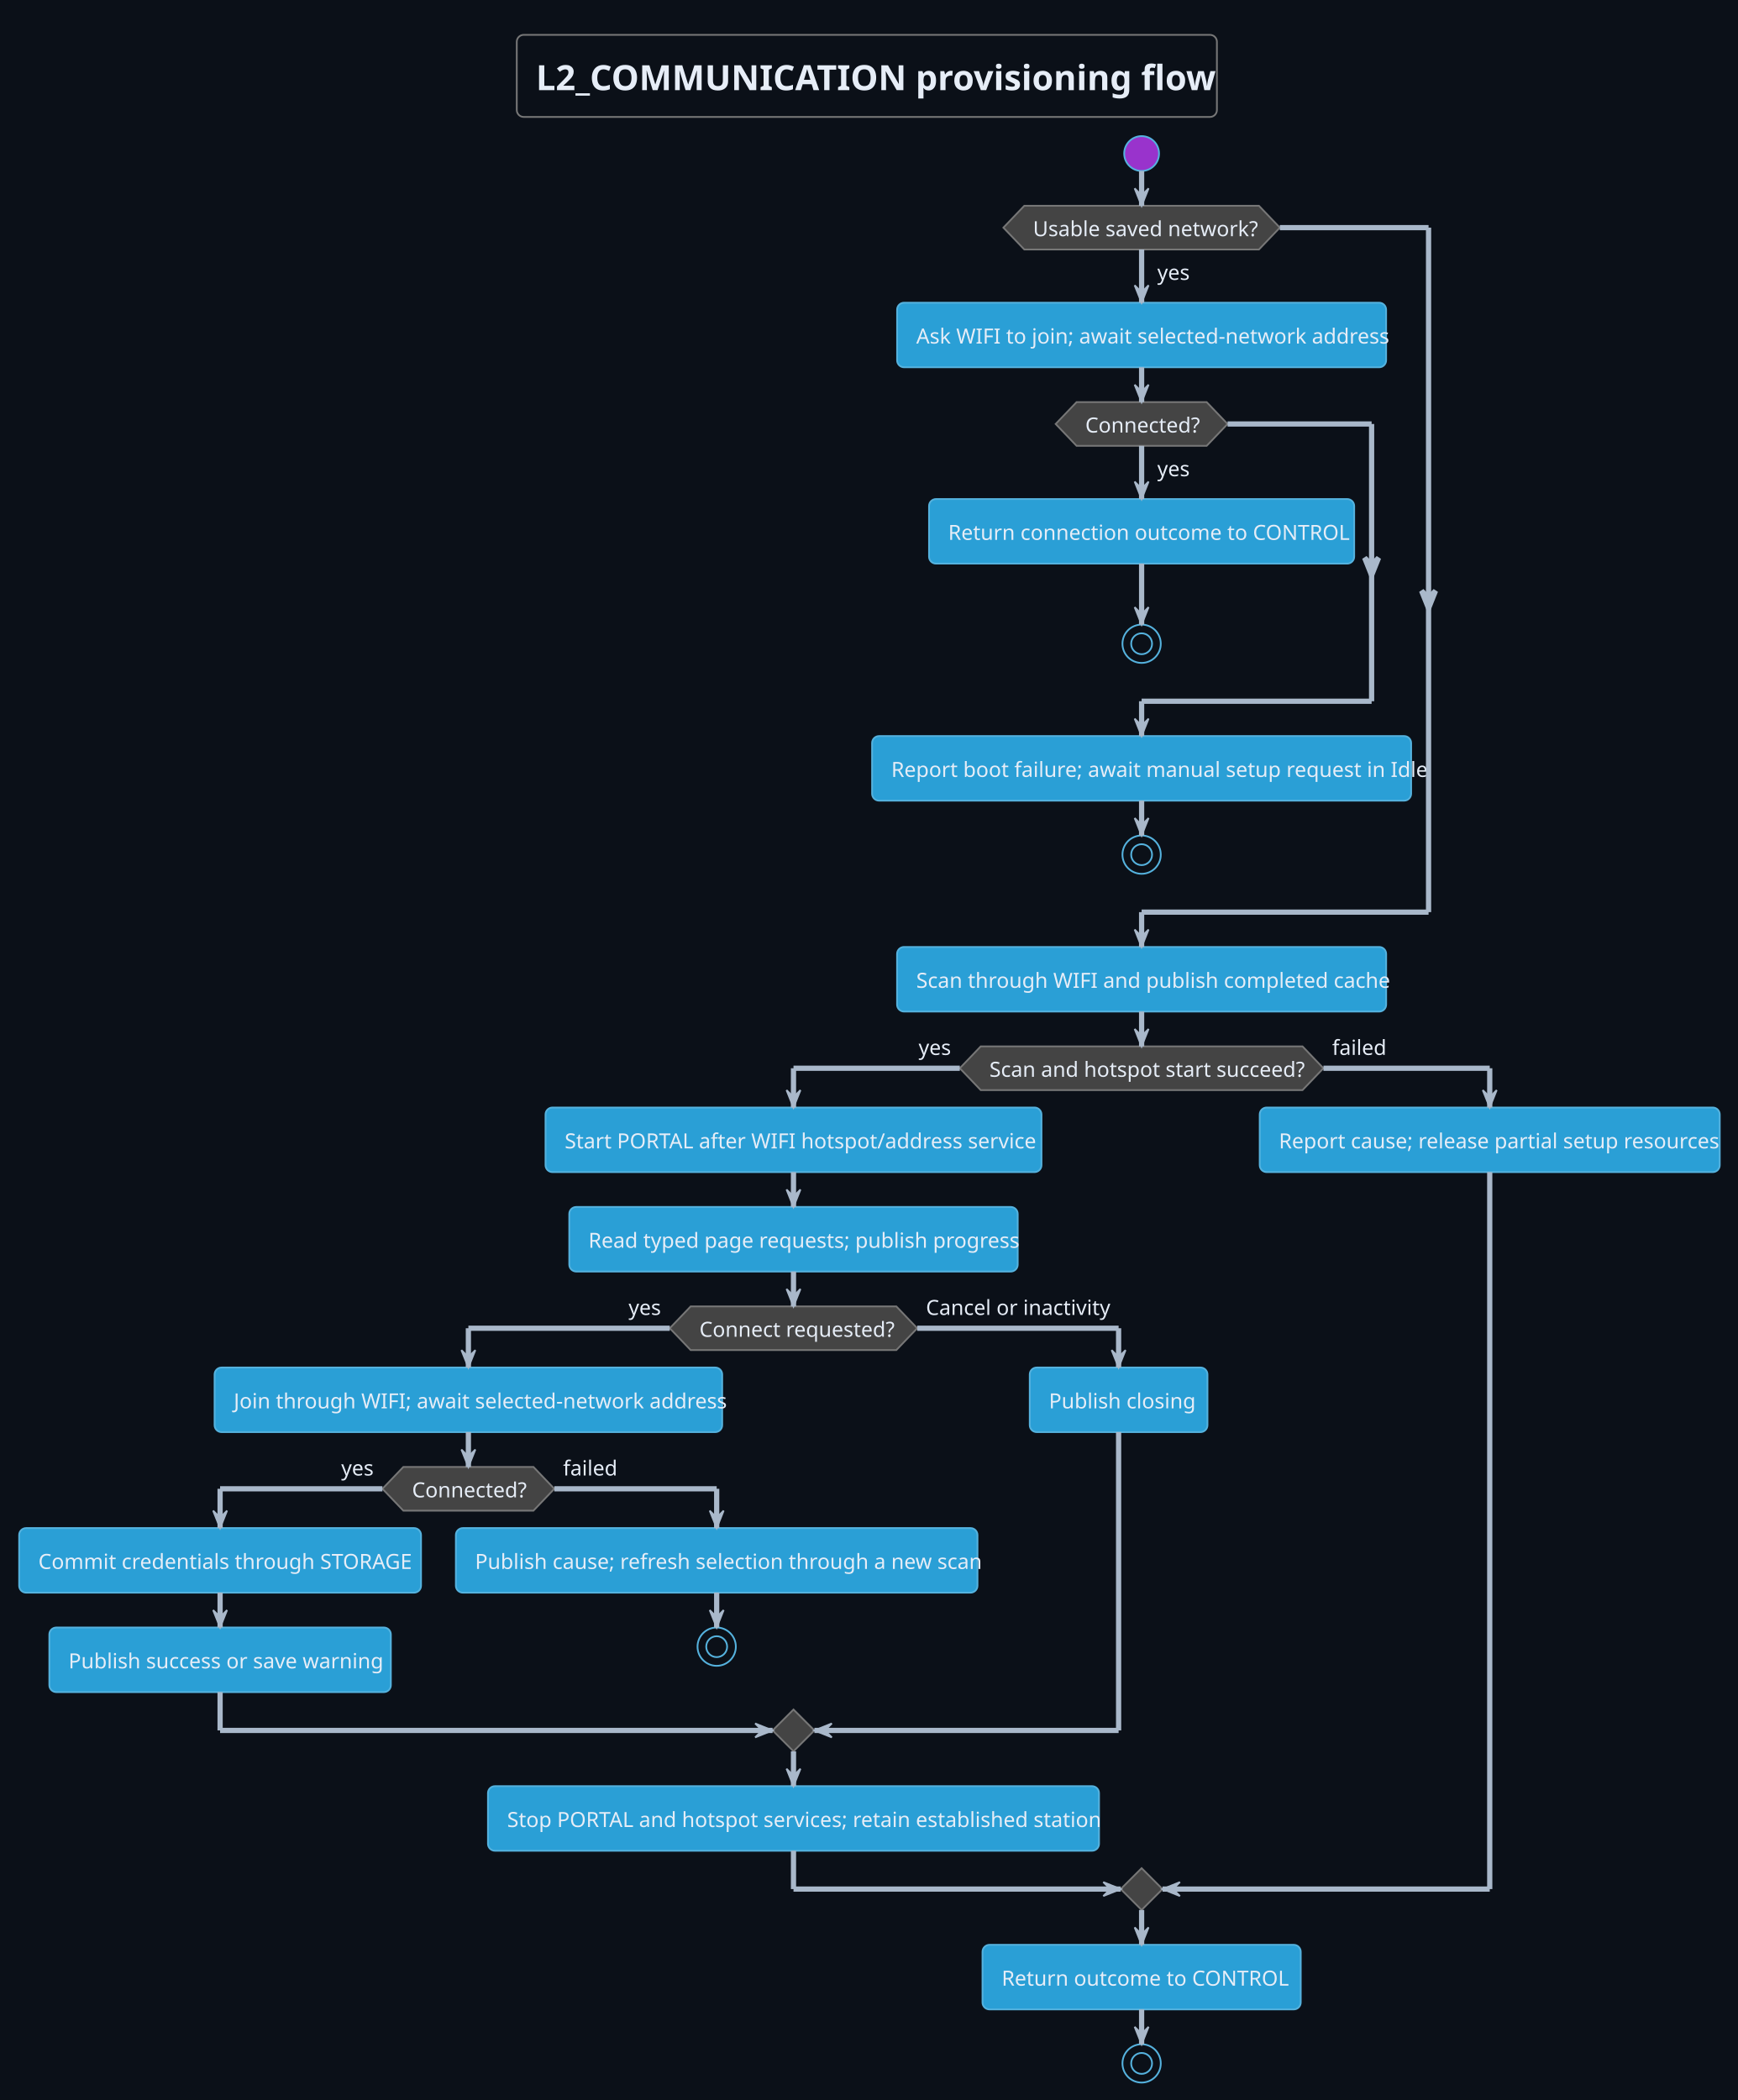
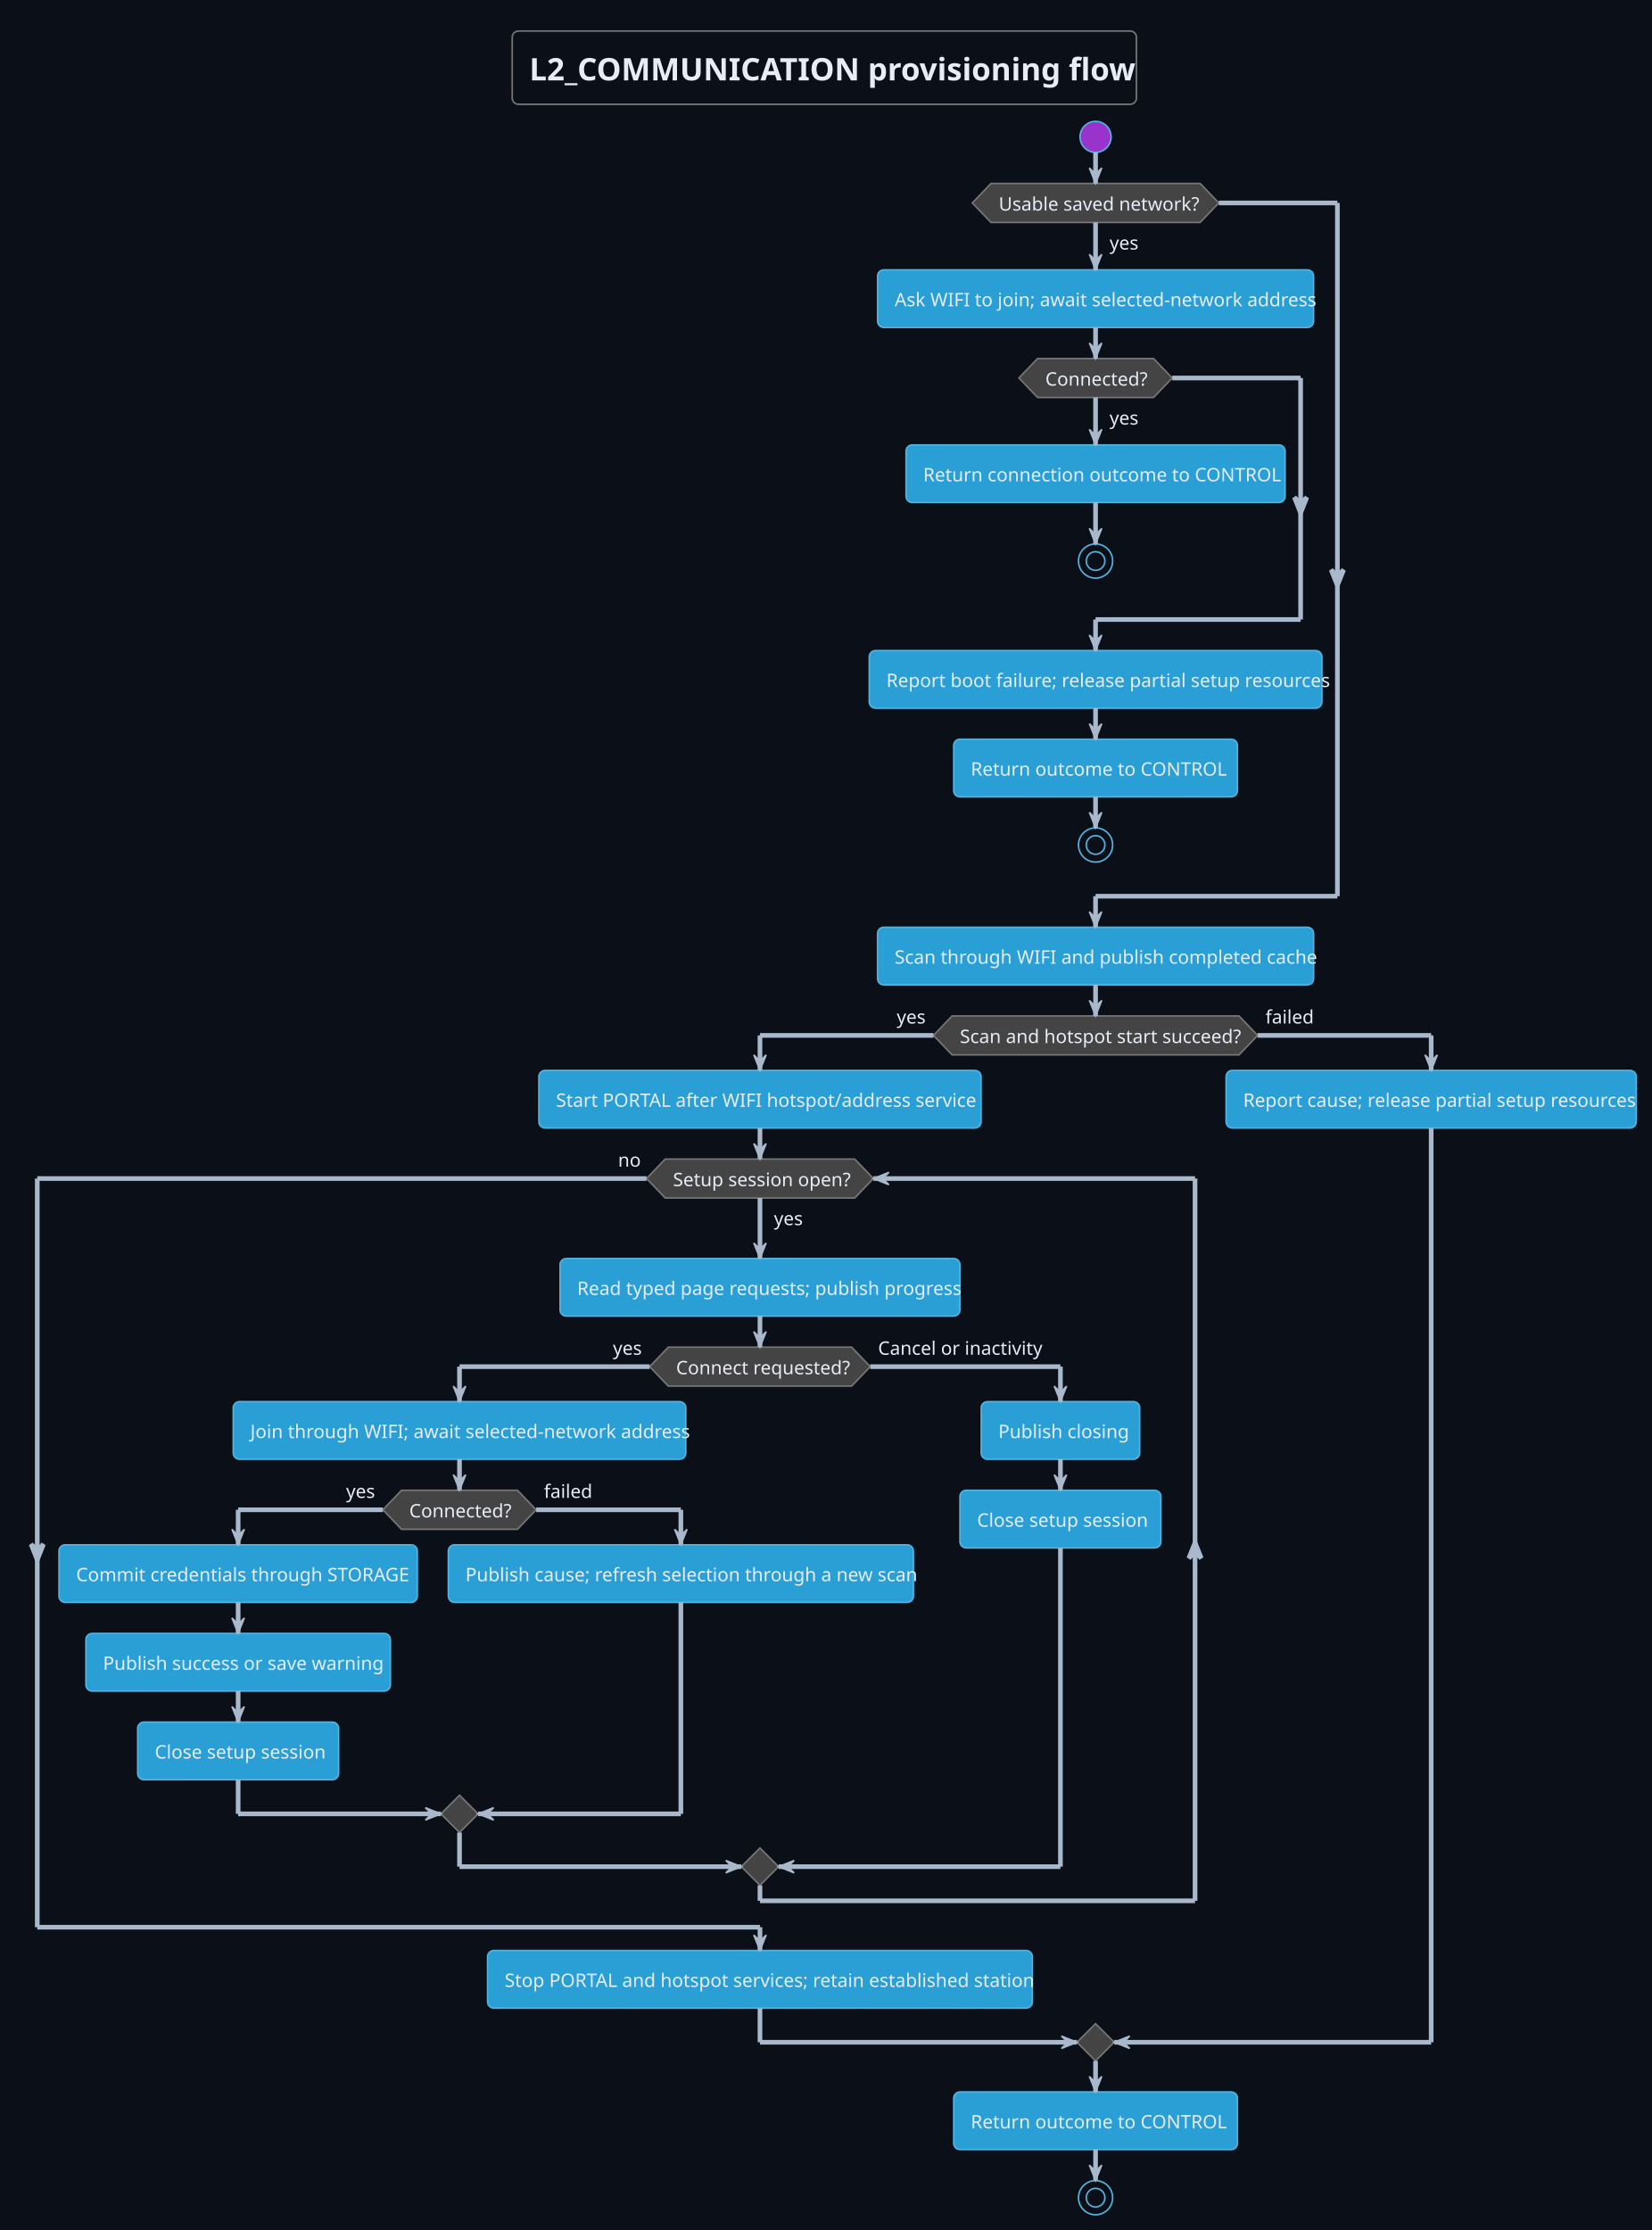
- <svg xmlns="http://www.w3.org/2000/svg" contentStyleType="text/css" data-diagram-type="ACTIVITY" height="1256.25px" preserveAspectRatio="none" style="width:1039px;height:1256px;background:#0B1018;" version="1.1" viewBox="0 0 1039 1256" width="1039.583px" zoomAndPan="magnify">
+ <svg xmlns="http://www.w3.org/2000/svg" contentStyleType="text/css" data-diagram-type="ACTIVITY" height="1496.875px" preserveAspectRatio="none" style="width:1108px;height:1496px;background:#0B1018;" version="1.1" viewBox="0 0 1108 1496" width="1108.333px" zoomAndPan="magnify">
  <defs />
  <g>
-     <rect fill="#0B1018" height="1256.25" style="stroke:none;stroke-width:1.042;" width="1039.583" x="0" y="0" />
+     <rect fill="#0B1018" height="1496.875" style="stroke:none;stroke-width:1.042;" width="1108.333" x="0" y="0" />
    <g class="title" data-source-line="7">
-       <rect fill="none" height="49.121" rx="4.167" ry="4.167" style="stroke:#777777;stroke-width:1.042;" width="418.74" x="309.071" y="20.833" />
-       <text fill="#E6EDF7" font-family="sans-serif" font-size="20.833" font-weight="bold" lengthAdjust="spacing" textLength="395.823" x="320.529" y="53.919">L2_COMMUNICATION provisioning flow</text>
+       <rect fill="none" height="49.121" rx="4.167" ry="4.167" style="stroke:#777777;stroke-width:1.042;" width="418.74" x="343.626" y="20.833" />
+       <text fill="#E6EDF7" font-family="sans-serif" font-size="20.833" font-weight="bold" lengthAdjust="spacing" textLength="395.823" x="355.084" y="53.919">L2_COMMUNICATION provisioning flow</text>
    </g>
-     <ellipse cx="682.779" cy="91.829" fill="#9933CC" rx="10.417" ry="10.417" style="stroke:#55B2DE;stroke-width:1.042;" />
-     <rect fill="#2A9FD6" height="38.639" rx="4.167" ry="4.167" style="stroke:#55B2DE;stroke-width:1.042;" width="292.466" x="536.546" y="181.038" />
-     <text fill="#E6EDF7" font-family="sans-serif" font-size="12.5" lengthAdjust="spacing" textLength="269.55" x="548.004" y="205.473">Ask WIFI to join; await selected-network address</text>
-     <rect fill="#2A9FD6" height="38.639" rx="4.167" ry="4.167" style="stroke:#55B2DE;stroke-width:1.042;" width="254.27" x="555.644" y="298.47" />
-     <text fill="#E6EDF7" font-family="sans-serif" font-size="12.5" lengthAdjust="spacing" textLength="231.354" x="567.102" y="322.904">Return connection outcome to CONTROL</text>
-     <ellipse cx="682.779" cy="385.026" fill="none" rx="11.458" ry="11.458" style="stroke:#55B2DE;stroke-width:1.042;" />
-     <ellipse cx="682.779" cy="385.026" fill="none" rx="6.25" ry="6.25" style="stroke:#55B2DE;stroke-width:1.042;" />
-     <polygon fill="#444444" points="643.864,240.511,721.694,240.511,734.194,253.581,721.694,266.65,643.864,266.65,631.364,253.581,643.864,240.511" style="stroke:#777777;stroke-width:1.042;" />
-     <text fill="#E6EDF7" font-family="sans-serif" font-size="12.5" lengthAdjust="spacing" textLength="19.452" x="692.154" y="284.835">yes</text>
-     <text fill="#E6EDF7" font-family="sans-serif" font-size="12.5" lengthAdjust="spacing" textLength="67.413" x="649.072" y="258.695">Connected?</text>
-     <rect fill="#2A9FD6" height="38.639" rx="4.167" ry="4.167" style="stroke:#55B2DE;stroke-width:1.042;" width="322.398" x="521.58" y="440.234" />
-     <text fill="#E6EDF7" font-family="sans-serif" font-size="12.5" lengthAdjust="spacing" textLength="299.481" x="533.038" y="464.669">Report boot failure; await manual setup request in Idle</text>
-     <ellipse cx="682.779" cy="511.165" fill="none" rx="11.458" ry="11.458" style="stroke:#55B2DE;stroke-width:1.042;" />
-     <ellipse cx="682.779" cy="511.165" fill="none" rx="6.25" ry="6.25" style="stroke:#55B2DE;stroke-width:1.042;" />
-     <polygon fill="#444444" points="612.605,123.079,752.953,123.079,765.453,136.149,752.953,149.219,612.605,149.219,600.105,136.149,612.605,123.079" style="stroke:#777777;stroke-width:1.042;" />
-     <text fill="#E6EDF7" font-family="sans-serif" font-size="12.5" lengthAdjust="spacing" textLength="19.452" x="692.154" y="167.403">yes</text>
-     <text fill="#E6EDF7" font-family="sans-serif" font-size="12.5" lengthAdjust="spacing" textLength="129.932" x="617.813" y="141.264">Usable saved network?</text>
-     <rect fill="#2A9FD6" height="38.639" rx="4.167" ry="4.167" style="stroke:#55B2DE;stroke-width:1.042;" width="292.515" x="536.521" y="566.374" />
-     <text fill="#E6EDF7" font-family="sans-serif" font-size="12.5" lengthAdjust="spacing" textLength="269.598" x="547.98" y="590.808">Scan through WIFI and publish completed cache</text>
-     <polygon fill="#444444" points="586.54,625.846,779.018,625.846,791.518,638.916,779.018,651.986,586.54,651.986,574.04,638.916,586.54,625.846" style="stroke:#777777;stroke-width:1.042;" />
-     <text fill="#E6EDF7" font-family="sans-serif" font-size="12.5" lengthAdjust="spacing" textLength="182.062" x="591.748" y="644.031">Scan and hotspot start succeed?</text>
-     <text fill="#E6EDF7" font-family="sans-serif" font-size="12.5" lengthAdjust="spacing" textLength="19.452" x="549.38" y="630.961">yes</text>
-     <text fill="#E6EDF7" font-family="sans-serif" font-size="12.5" lengthAdjust="spacing" textLength="29.883" x="796.726" y="630.961">failed</text>
-     <rect fill="#2A9FD6" height="38.639" rx="4.167" ry="4.167" style="stroke:#55B2DE;stroke-width:1.042;" width="296.623" x="326.264" y="662.402" />
-     <text fill="#E6EDF7" font-family="sans-serif" font-size="12.5" lengthAdjust="spacing" textLength="273.706" x="337.723" y="686.837">Start PORTAL after WIFI hotspot/address service</text>
-     <rect fill="#2A9FD6" height="38.639" rx="4.167" ry="4.167" style="stroke:#55B2DE;stroke-width:1.042;" width="268.211" x="340.47" y="721.875" />
-     <text fill="#E6EDF7" font-family="sans-serif" font-size="12.5" lengthAdjust="spacing" textLength="245.294" x="351.929" y="746.309">Read typed page requests; publish progress</text>
-     <polygon fill="#444444" points="413.078,781.348,536.074,781.348,548.574,794.417,536.074,807.487,413.078,807.487,400.578,794.417,413.078,781.348" style="stroke:#777777;stroke-width:1.042;" />
-     <text fill="#E6EDF7" font-family="sans-serif" font-size="12.5" lengthAdjust="spacing" textLength="112.579" x="418.286" y="799.532">Connect requested?</text>
-     <text fill="#E6EDF7" font-family="sans-serif" font-size="12.5" lengthAdjust="spacing" textLength="19.452" x="375.918" y="786.462">yes</text>
-     <text fill="#E6EDF7" font-family="sans-serif" font-size="12.5" lengthAdjust="spacing" textLength="104.901" x="553.782" y="786.462">Cancel or inactivity</text>
-     <rect fill="#2A9FD6" height="38.639" rx="4.167" ry="4.167" style="stroke:#55B2DE;stroke-width:1.042;" width="303.599" x="128.335" y="817.904" />
-     <text fill="#E6EDF7" font-family="sans-serif" font-size="12.5" lengthAdjust="spacing" textLength="280.682" x="139.793" y="842.338">Join through WIFI; await selected-network address</text>
-     <polygon fill="#444444" points="241.219,877.376,319.049,877.376,331.549,890.446,319.049,903.516,241.219,903.516,228.719,890.446,241.219,877.376" style="stroke:#777777;stroke-width:1.042;" />
-     <text fill="#E6EDF7" font-family="sans-serif" font-size="12.5" lengthAdjust="spacing" textLength="67.413" x="246.427" y="895.561">Connected?</text>
-     <text fill="#E6EDF7" font-family="sans-serif" font-size="12.5" lengthAdjust="spacing" textLength="19.452" x="204.059" y="882.491">yes</text>
-     <text fill="#E6EDF7" font-family="sans-serif" font-size="12.5" lengthAdjust="spacing" textLength="29.883" x="336.757" y="882.491">failed</text>
-     <rect fill="#2A9FD6" height="38.639" rx="4.167" ry="4.167" style="stroke:#55B2DE;stroke-width:1.042;" width="240.354" x="11.458" y="913.932" />
-     <text fill="#E6EDF7" font-family="sans-serif" font-size="12.5" lengthAdjust="spacing" textLength="217.438" x="22.917" y="938.367">Commit credentials through STORAGE</text>
-     <rect fill="#2A9FD6" height="38.639" rx="4.167" ry="4.167" style="stroke:#55B2DE;stroke-width:1.042;" width="204.252" x="29.509" y="973.405" />
-     <text fill="#E6EDF7" font-family="sans-serif" font-size="12.5" lengthAdjust="spacing" textLength="181.335" x="40.968" y="997.839">Publish success or save warning</text>
-     <rect fill="#2A9FD6" height="38.639" rx="4.167" ry="4.167" style="stroke:#55B2DE;stroke-width:1.042;" width="311.973" x="272.646" y="913.932" />
-     <text fill="#E6EDF7" font-family="sans-serif" font-size="12.5" lengthAdjust="spacing" textLength="289.056" x="284.104" y="938.367">Publish cause; refresh selection through a new scan</text>
-     <ellipse cx="428.633" cy="984.863" fill="none" rx="11.458" ry="11.458" style="stroke:#55B2DE;stroke-width:1.042;" />
-     <ellipse cx="428.633" cy="984.863" fill="none" rx="6.25" ry="6.25" style="stroke:#55B2DE;stroke-width:1.042;" />
-     <rect fill="#2A9FD6" height="38.639" rx="4.167" ry="4.167" style="stroke:#55B2DE;stroke-width:1.042;" width="106.297" x="615.869" y="817.904" />
-     <text fill="#E6EDF7" font-family="sans-serif" font-size="12.5" lengthAdjust="spacing" textLength="83.38" x="627.327" y="842.338">Publish closing</text>
-     <polygon fill="#444444" points="474.576,1022.461,487.076,1034.961,474.576,1047.461,462.076,1034.961,474.576,1022.461" style="stroke:#777777;stroke-width:1.042;" />
-     <rect fill="#2A9FD6" height="38.639" rx="4.167" ry="4.167" style="stroke:#55B2DE;stroke-width:1.042;" width="365.464" x="291.844" y="1068.294" />
-     <text fill="#E6EDF7" font-family="sans-serif" font-size="12.5" lengthAdjust="spacing" textLength="342.548" x="303.302" y="1092.729">Stop PORTAL and hotspot services; retain established station</text>
-     <rect fill="#2A9FD6" height="38.639" rx="4.167" ry="4.167" style="stroke:#55B2DE;stroke-width:1.042;" width="275.132" x="753.416" y="662.402" />
-     <text fill="#E6EDF7" font-family="sans-serif" font-size="12.5" lengthAdjust="spacing" textLength="252.216" x="764.874" y="686.837">Report cause; release partial setup resources</text>
-     <polygon fill="#444444" points="682.779,1117.35,695.279,1129.85,682.779,1142.35,670.279,1129.85,682.779,1117.35" style="stroke:#777777;stroke-width:1.042;" />
-     <rect fill="#2A9FD6" height="38.639" rx="4.167" ry="4.167" style="stroke:#55B2DE;stroke-width:1.042;" width="190.336" x="587.611" y="1163.184" />
-     <text fill="#E6EDF7" font-family="sans-serif" font-size="12.5" lengthAdjust="spacing" textLength="167.419" x="599.069" y="1187.618">Return outcome to CONTROL</text>
-     <ellipse cx="682.779" cy="1234.115" fill="none" rx="11.458" ry="11.458" style="stroke:#55B2DE;stroke-width:1.042;" />
-     <ellipse cx="682.779" cy="1234.115" fill="none" rx="6.25" ry="6.25" style="stroke:#55B2DE;stroke-width:1.042;" />
-     <line style="stroke:#A9B8CA;stroke-width:3.125;" x1="682.779" x2="682.779" y1="337.109" y2="373.568" />
-     <polygon fill="#A9B8CA" points="678.612,363.151,682.779,373.568,686.946,363.151,682.779,367.318" style="stroke:#A9B8CA;stroke-width:1.042;" />
-     <line style="stroke:#A9B8CA;stroke-width:3.125;" x1="682.779" x2="682.779" y1="266.65" y2="298.47" />
-     <polygon fill="#A9B8CA" points="678.612,288.053,682.779,298.47,686.946,288.053,682.779,292.22" style="stroke:#A9B8CA;stroke-width:1.042;" />
-     <line style="stroke:#A9B8CA;stroke-width:3.125;" x1="734.194" x2="820.331" y1="253.581" y2="253.581" />
-     <polygon fill="#A9B8CA" points="816.164,333.651,820.331,344.067,824.497,333.651,820.331,337.817" style="stroke:#A9B8CA;stroke-width:3.125;" />
-     <line style="stroke:#A9B8CA;stroke-width:3.125;" x1="820.331" x2="820.331" y1="253.581" y2="419.401" />
-     <line style="stroke:#A9B8CA;stroke-width:3.125;" x1="820.331" x2="682.779" y1="419.401" y2="419.401" />
-     <line style="stroke:#A9B8CA;stroke-width:3.125;" x1="682.779" x2="682.779" y1="419.401" y2="440.234" />
-     <polygon fill="#A9B8CA" points="678.612,429.818,682.779,440.234,686.946,429.818,682.779,433.984" style="stroke:#A9B8CA;stroke-width:1.042;" />
-     <line style="stroke:#A9B8CA;stroke-width:3.125;" x1="682.779" x2="682.779" y1="219.678" y2="240.511" />
-     <polygon fill="#A9B8CA" points="678.612,230.094,682.779,240.511,686.946,230.094,682.779,234.261" style="stroke:#A9B8CA;stroke-width:1.042;" />
-     <line style="stroke:#A9B8CA;stroke-width:3.125;" x1="682.779" x2="682.779" y1="478.874" y2="499.707" />
-     <polygon fill="#A9B8CA" points="678.612,489.29,682.779,499.707,686.946,489.29,682.779,493.457" style="stroke:#A9B8CA;stroke-width:1.042;" />
-     <line style="stroke:#A9B8CA;stroke-width:3.125;" x1="682.779" x2="682.779" y1="149.219" y2="181.038" />
-     <polygon fill="#A9B8CA" points="678.612,170.622,682.779,181.038,686.946,170.622,682.779,174.788" style="stroke:#A9B8CA;stroke-width:1.042;" />
-     <line style="stroke:#A9B8CA;stroke-width:3.125;" x1="765.453" x2="854.394" y1="136.149" y2="136.149" />
-     <polygon fill="#A9B8CA" points="850.228,353.394,854.394,363.81,858.561,353.394,854.394,357.56" style="stroke:#A9B8CA;stroke-width:3.125;" />
-     <line style="stroke:#A9B8CA;stroke-width:3.125;" x1="854.394" x2="854.394" y1="136.149" y2="545.54" />
-     <line style="stroke:#A9B8CA;stroke-width:3.125;" x1="854.394" x2="682.779" y1="545.54" y2="545.54" />
-     <line style="stroke:#A9B8CA;stroke-width:3.125;" x1="682.779" x2="682.779" y1="545.54" y2="566.374" />
-     <polygon fill="#A9B8CA" points="678.612,555.957,682.779,566.374,686.946,555.957,682.779,560.124" style="stroke:#A9B8CA;stroke-width:1.042;" />
-     <line style="stroke:#A9B8CA;stroke-width:3.125;" x1="682.779" x2="682.779" y1="102.246" y2="123.079" />
-     <polygon fill="#A9B8CA" points="678.612,112.663,682.779,123.079,686.946,112.663,682.779,116.829" style="stroke:#A9B8CA;stroke-width:1.042;" />
-     <line style="stroke:#A9B8CA;stroke-width:3.125;" x1="474.576" x2="474.576" y1="701.042" y2="721.875" />
-     <polygon fill="#A9B8CA" points="470.409,711.458,474.576,721.875,478.743,711.458,474.576,715.625" style="stroke:#A9B8CA;stroke-width:1.042;" />
-     <line style="stroke:#A9B8CA;stroke-width:3.125;" x1="131.636" x2="131.636" y1="952.572" y2="973.405" />
-     <polygon fill="#A9B8CA" points="127.469,962.988,131.636,973.405,135.802,962.988,131.636,967.155" style="stroke:#A9B8CA;stroke-width:1.042;" />
-     <line style="stroke:#A9B8CA;stroke-width:3.125;" x1="428.633" x2="428.633" y1="952.572" y2="973.405" />
-     <polygon fill="#A9B8CA" points="424.466,962.988,428.633,973.405,432.799,962.988,428.633,967.155" style="stroke:#A9B8CA;stroke-width:1.042;" />
-     <line style="stroke:#A9B8CA;stroke-width:3.125;" x1="228.719" x2="131.636" y1="890.446" y2="890.446" />
-     <line style="stroke:#A9B8CA;stroke-width:3.125;" x1="131.636" x2="131.636" y1="890.446" y2="913.932" />
-     <polygon fill="#A9B8CA" points="127.469,903.516,131.636,913.932,135.802,903.516,131.636,907.682" style="stroke:#A9B8CA;stroke-width:1.042;" />
-     <line style="stroke:#A9B8CA;stroke-width:3.125;" x1="331.549" x2="428.633" y1="890.446" y2="890.446" />
-     <line style="stroke:#A9B8CA;stroke-width:3.125;" x1="428.633" x2="428.633" y1="890.446" y2="913.932" />
-     <polygon fill="#A9B8CA" points="424.466,903.516,428.633,913.932,432.799,903.516,428.633,907.682" style="stroke:#A9B8CA;stroke-width:1.042;" />
-     <line style="stroke:#A9B8CA;stroke-width:3.125;" x1="131.636" x2="131.636" y1="1012.044" y2="1034.961" />
-     <line style="stroke:#A9B8CA;stroke-width:3.125;" x1="131.636" x2="462.076" y1="1034.961" y2="1034.961" />
-     <polygon fill="#A9B8CA" points="451.659,1030.794,462.076,1034.961,451.659,1039.128,455.826,1034.961" style="stroke:#A9B8CA;stroke-width:1.042;" />
-     <line style="stroke:#A9B8CA;stroke-width:3.125;" x1="280.134" x2="280.134" y1="856.543" y2="877.376" />
-     <polygon fill="#A9B8CA" points="275.967,866.96,280.134,877.376,284.301,866.96,280.134,871.126" style="stroke:#A9B8CA;stroke-width:1.042;" />
-     <line style="stroke:#A9B8CA;stroke-width:3.125;" x1="400.578" x2="280.134" y1="794.417" y2="794.417" />
-     <line style="stroke:#A9B8CA;stroke-width:3.125;" x1="280.134" x2="280.134" y1="794.417" y2="817.904" />
-     <polygon fill="#A9B8CA" points="275.967,807.487,280.134,817.904,284.301,807.487,280.134,811.654" style="stroke:#A9B8CA;stroke-width:1.042;" />
-     <line style="stroke:#A9B8CA;stroke-width:3.125;" x1="548.574" x2="669.018" y1="794.417" y2="794.417" />
-     <line style="stroke:#A9B8CA;stroke-width:3.125;" x1="669.018" x2="669.018" y1="794.417" y2="817.904" />
-     <polygon fill="#A9B8CA" points="664.851,807.487,669.018,817.904,673.184,807.487,669.018,811.654" style="stroke:#A9B8CA;stroke-width:1.042;" />
-     <line style="stroke:#A9B8CA;stroke-width:3.125;" x1="669.018" x2="669.018" y1="856.543" y2="1034.961" />
-     <line style="stroke:#A9B8CA;stroke-width:3.125;" x1="669.018" x2="487.076" y1="1034.961" y2="1034.961" />
-     <polygon fill="#A9B8CA" points="497.493,1030.794,487.076,1034.961,497.493,1039.128,493.326,1034.961" style="stroke:#A9B8CA;stroke-width:1.042;" />
-     <line style="stroke:#A9B8CA;stroke-width:3.125;" x1="474.576" x2="474.576" y1="760.514" y2="781.348" />
-     <polygon fill="#A9B8CA" points="470.409,770.931,474.576,781.348,478.743,770.931,474.576,775.098" style="stroke:#A9B8CA;stroke-width:1.042;" />
-     <line style="stroke:#A9B8CA;stroke-width:3.125;" x1="474.576" x2="474.576" y1="1047.461" y2="1068.294" />
-     <polygon fill="#A9B8CA" points="470.409,1057.878,474.576,1068.294,478.743,1057.878,474.576,1062.044" style="stroke:#A9B8CA;stroke-width:1.042;" />
-     <line style="stroke:#A9B8CA;stroke-width:3.125;" x1="574.04" x2="474.576" y1="638.916" y2="638.916" />
-     <line style="stroke:#A9B8CA;stroke-width:3.125;" x1="474.576" x2="474.576" y1="638.916" y2="662.402" />
-     <polygon fill="#A9B8CA" points="470.409,651.986,474.576,662.402,478.743,651.986,474.576,656.152" style="stroke:#A9B8CA;stroke-width:1.042;" />
-     <line style="stroke:#A9B8CA;stroke-width:3.125;" x1="791.518" x2="890.982" y1="638.916" y2="638.916" />
-     <line style="stroke:#A9B8CA;stroke-width:3.125;" x1="890.982" x2="890.982" y1="638.916" y2="662.402" />
-     <polygon fill="#A9B8CA" points="886.815,651.986,890.982,662.402,895.149,651.986,890.982,656.152" style="stroke:#A9B8CA;stroke-width:1.042;" />
-     <line style="stroke:#A9B8CA;stroke-width:3.125;" x1="474.576" x2="474.576" y1="1106.934" y2="1129.85" />
-     <line style="stroke:#A9B8CA;stroke-width:3.125;" x1="474.576" x2="670.279" y1="1129.85" y2="1129.85" />
-     <polygon fill="#A9B8CA" points="659.862,1125.684,670.279,1129.85,659.862,1134.017,664.029,1129.85" style="stroke:#A9B8CA;stroke-width:1.042;" />
-     <line style="stroke:#A9B8CA;stroke-width:3.125;" x1="890.982" x2="890.982" y1="701.042" y2="1129.85" />
-     <line style="stroke:#A9B8CA;stroke-width:3.125;" x1="890.982" x2="695.279" y1="1129.85" y2="1129.85" />
-     <polygon fill="#A9B8CA" points="705.696,1125.684,695.279,1129.85,705.696,1134.017,701.529,1129.85" style="stroke:#A9B8CA;stroke-width:1.042;" />
-     <line style="stroke:#A9B8CA;stroke-width:3.125;" x1="682.779" x2="682.779" y1="605.013" y2="625.846" />
-     <polygon fill="#A9B8CA" points="678.612,615.43,682.779,625.846,686.946,615.43,682.779,619.596" style="stroke:#A9B8CA;stroke-width:1.042;" />
-     <line style="stroke:#A9B8CA;stroke-width:3.125;" x1="682.779" x2="682.779" y1="1142.35" y2="1163.184" />
-     <polygon fill="#A9B8CA" points="678.612,1152.767,682.779,1163.184,686.946,1152.767,682.779,1156.934" style="stroke:#A9B8CA;stroke-width:1.042;" />
-     <line style="stroke:#A9B8CA;stroke-width:3.125;" x1="682.779" x2="682.779" y1="1201.823" y2="1222.656" />
-     <polygon fill="#A9B8CA" points="678.612,1212.24,682.779,1222.656,686.946,1212.24,682.779,1216.406" style="stroke:#A9B8CA;stroke-width:1.042;" />
+     <ellipse cx="734.957" cy="91.829" fill="#9933CC" rx="10.417" ry="10.417" style="stroke:#55B2DE;stroke-width:1.042;" />
+     <rect fill="#2A9FD6" height="38.639" rx="4.167" ry="4.167" style="stroke:#55B2DE;stroke-width:1.042;" width="292.466" x="588.724" y="181.038" />
+     <text fill="#E6EDF7" font-family="sans-serif" font-size="12.5" lengthAdjust="spacing" textLength="269.55" x="600.182" y="205.473">Ask WIFI to join; await selected-network address</text>
+     <rect fill="#2A9FD6" height="38.639" rx="4.167" ry="4.167" style="stroke:#55B2DE;stroke-width:1.042;" width="254.27" x="607.822" y="298.47" />
+     <text fill="#E6EDF7" font-family="sans-serif" font-size="12.5" lengthAdjust="spacing" textLength="231.354" x="619.28" y="322.904">Return connection outcome to CONTROL</text>
+     <ellipse cx="734.957" cy="376.359" fill="none" rx="11.458" ry="11.458" style="stroke:#55B2DE;stroke-width:1.042;" />
+     <ellipse cx="734.957" cy="376.359" fill="none" rx="6.25" ry="6.25" style="stroke:#55B2DE;stroke-width:1.042;" />
+     <polygon fill="#444444" points="696.042,240.511,773.872,240.511,786.372,253.581,773.872,266.65,696.042,266.65,683.542,253.581,696.042,240.511" style="stroke:#777777;stroke-width:1.042;" />
+     <text fill="#E6EDF7" font-family="sans-serif" font-size="12.5" lengthAdjust="spacing" textLength="19.452" x="744.332" y="284.835">yes</text>
+     <text fill="#E6EDF7" font-family="sans-serif" font-size="12.5" lengthAdjust="spacing" textLength="67.413" x="701.25" y="258.695">Connected?</text>
+     <rect fill="#2A9FD6" height="38.639" rx="4.167" ry="4.167" style="stroke:#55B2DE;stroke-width:1.042;" width="303.623" x="583.145" y="436.442" />
+     <text fill="#E6EDF7" font-family="sans-serif" font-size="12.5" lengthAdjust="spacing" textLength="280.707" x="594.604" y="460.877">Report boot failure; release partial setup resources</text>
+     <rect fill="#2A9FD6" height="38.639" rx="4.167" ry="4.167" style="stroke:#55B2DE;stroke-width:1.042;" width="190.336" x="639.789" y="495.915" />
+     <text fill="#E6EDF7" font-family="sans-serif" font-size="12.5" lengthAdjust="spacing" textLength="167.419" x="651.247" y="520.349">Return outcome to CONTROL</text>
+     <ellipse cx="734.957" cy="566.846" fill="none" rx="11.458" ry="11.458" style="stroke:#55B2DE;stroke-width:1.042;" />
+     <ellipse cx="734.957" cy="566.846" fill="none" rx="6.25" ry="6.25" style="stroke:#55B2DE;stroke-width:1.042;" />
+     <polygon fill="#444444" points="664.783,123.079,805.131,123.079,817.631,136.149,805.131,149.219,664.783,149.219,652.283,136.149,664.783,123.079" style="stroke:#777777;stroke-width:1.042;" />
+     <text fill="#E6EDF7" font-family="sans-serif" font-size="12.5" lengthAdjust="spacing" textLength="19.452" x="744.332" y="167.403">yes</text>
+     <text fill="#E6EDF7" font-family="sans-serif" font-size="12.5" lengthAdjust="spacing" textLength="129.932" x="669.991" y="141.264">Usable saved network?</text>
+     <rect fill="#2A9FD6" height="38.639" rx="4.167" ry="4.167" style="stroke:#55B2DE;stroke-width:1.042;" width="292.515" x="588.7" y="622.054" />
+     <text fill="#E6EDF7" font-family="sans-serif" font-size="12.5" lengthAdjust="spacing" textLength="269.598" x="600.158" y="646.488">Scan through WIFI and publish completed cache</text>
+     <polygon fill="#444444" points="638.718,681.527,831.196,681.527,843.696,694.596,831.196,707.666,638.718,707.666,626.218,694.596,638.718,681.527" style="stroke:#777777;stroke-width:1.042;" />
+     <text fill="#E6EDF7" font-family="sans-serif" font-size="12.5" lengthAdjust="spacing" textLength="182.062" x="643.926" y="699.711">Scan and hotspot start succeed?</text>
+     <text fill="#E6EDF7" font-family="sans-serif" font-size="12.5" lengthAdjust="spacing" textLength="19.452" x="601.558" y="686.641">yes</text>
+     <text fill="#E6EDF7" font-family="sans-serif" font-size="12.5" lengthAdjust="spacing" textLength="29.883" x="848.905" y="686.641">failed</text>
+     <rect fill="#2A9FD6" height="38.639" rx="4.167" ry="4.167" style="stroke:#55B2DE;stroke-width:1.042;" width="296.623" x="361.511" y="718.083" />
+     <text fill="#E6EDF7" font-family="sans-serif" font-size="12.5" lengthAdjust="spacing" textLength="273.706" x="372.969" y="742.517">Start PORTAL after WIFI hotspot/address service</text>
+     <rect fill="#2A9FD6" height="38.639" rx="4.167" ry="4.167" style="stroke:#55B2DE;stroke-width:1.042;" width="268.211" x="375.717" y="844.275" />
+     <text fill="#E6EDF7" font-family="sans-serif" font-size="12.5" lengthAdjust="spacing" textLength="245.294" x="387.175" y="868.709">Read typed page requests; publish progress</text>
+     <polygon fill="#444444" points="448.324,903.748,571.32,903.748,583.82,916.817,571.32,929.887,448.324,929.887,435.824,916.817,448.324,903.748" style="stroke:#777777;stroke-width:1.042;" />
+     <text fill="#E6EDF7" font-family="sans-serif" font-size="12.5" lengthAdjust="spacing" textLength="112.579" x="453.532" y="921.932">Connect requested?</text>
+     <text fill="#E6EDF7" font-family="sans-serif" font-size="12.5" lengthAdjust="spacing" textLength="19.452" x="411.164" y="908.862">yes</text>
+     <text fill="#E6EDF7" font-family="sans-serif" font-size="12.5" lengthAdjust="spacing" textLength="104.901" x="589.028" y="908.862">Cancel or inactivity</text>
+     <rect fill="#2A9FD6" height="38.639" rx="4.167" ry="4.167" style="stroke:#55B2DE;stroke-width:1.042;" width="303.599" x="156.46" y="940.303" />
+     <text fill="#E6EDF7" font-family="sans-serif" font-size="12.5" lengthAdjust="spacing" textLength="280.682" x="167.918" y="964.738">Join through WIFI; await selected-network address</text>
+     <polygon fill="#444444" points="269.344,999.776,347.174,999.776,359.674,1012.846,347.174,1025.916,269.344,1025.916,256.844,1012.846,269.344,999.776" style="stroke:#777777;stroke-width:1.042;" />
+     <text fill="#E6EDF7" font-family="sans-serif" font-size="12.5" lengthAdjust="spacing" textLength="67.413" x="274.552" y="1017.961">Connected?</text>
+     <text fill="#E6EDF7" font-family="sans-serif" font-size="12.5" lengthAdjust="spacing" textLength="19.452" x="232.184" y="1004.891">yes</text>
+     <text fill="#E6EDF7" font-family="sans-serif" font-size="12.5" lengthAdjust="spacing" textLength="29.883" x="364.882" y="1004.891">failed</text>
+     <rect fill="#2A9FD6" height="38.639" rx="4.167" ry="4.167" style="stroke:#55B2DE;stroke-width:1.042;" width="240.354" x="39.583" y="1036.332" />
+     <text fill="#E6EDF7" font-family="sans-serif" font-size="12.5" lengthAdjust="spacing" textLength="217.438" x="51.042" y="1060.767">Commit credentials through STORAGE</text>
+     <rect fill="#2A9FD6" height="38.639" rx="4.167" ry="4.167" style="stroke:#55B2DE;stroke-width:1.042;" width="204.252" x="57.635" y="1095.805" />
+     <text fill="#E6EDF7" font-family="sans-serif" font-size="12.5" lengthAdjust="spacing" textLength="181.335" x="69.093" y="1120.239">Publish success or save warning</text>
+     <rect fill="#2A9FD6" height="38.639" rx="4.167" ry="4.167" style="stroke:#55B2DE;stroke-width:1.042;" width="134.782" x="92.37" y="1155.277" />
+     <text fill="#E6EDF7" font-family="sans-serif" font-size="12.5" lengthAdjust="spacing" textLength="111.865" x="103.828" y="1179.712">Close setup session</text>
+     <rect fill="#2A9FD6" height="38.639" rx="4.167" ry="4.167" style="stroke:#55B2DE;stroke-width:1.042;" width="311.973" x="300.771" y="1036.332" />
+     <text fill="#E6EDF7" font-family="sans-serif" font-size="12.5" lengthAdjust="spacing" textLength="289.056" x="312.229" y="1060.767">Publish cause; refresh selection through a new scan</text>
+     <polygon fill="#444444" points="308.259,1204.333,320.759,1216.833,308.259,1229.333,295.759,1216.833,308.259,1204.333" style="stroke:#777777;stroke-width:1.042;" />
+     <rect fill="#2A9FD6" height="38.639" rx="4.167" ry="4.167" style="stroke:#55B2DE;stroke-width:1.042;" width="106.297" x="658.237" y="940.303" />
+     <text fill="#E6EDF7" font-family="sans-serif" font-size="12.5" lengthAdjust="spacing" textLength="83.38" x="669.695" y="964.738">Publish closing</text>
+     <rect fill="#2A9FD6" height="38.639" rx="4.167" ry="4.167" style="stroke:#55B2DE;stroke-width:1.042;" width="134.782" x="643.994" y="999.776" />
+     <text fill="#E6EDF7" font-family="sans-serif" font-size="12.5" lengthAdjust="spacing" textLength="111.865" x="655.452" y="1024.211">Close setup session</text>
+     <polygon fill="#444444" points="509.822,1239.75,522.322,1252.25,509.822,1264.75,497.322,1252.25,509.822,1239.75" style="stroke:#777777;stroke-width:1.042;" />
+     <polygon fill="#444444" points="446.237,777.555,573.408,777.555,585.908,790.625,573.408,803.695,446.237,803.695,433.737,790.625,446.237,777.555" style="stroke:#777777;stroke-width:1.042;" />
+     <text fill="#E6EDF7" font-family="sans-serif" font-size="12.5" lengthAdjust="spacing" textLength="19.452" x="519.197" y="821.879">yes</text>
+     <text fill="#E6EDF7" font-family="sans-serif" font-size="12.5" lengthAdjust="spacing" textLength="116.754" x="451.445" y="795.74">Setup session open?</text>
+     <text fill="#E6EDF7" font-family="sans-serif" font-size="12.5" lengthAdjust="spacing" textLength="13.904" x="414.625" y="782.67">no</text>
+     <rect fill="#2A9FD6" height="38.639" rx="4.167" ry="4.167" style="stroke:#55B2DE;stroke-width:1.042;" width="365.464" x="327.09" y="1308.5" />
+     <text fill="#E6EDF7" font-family="sans-serif" font-size="12.5" lengthAdjust="spacing" textLength="342.548" x="338.548" y="1332.935">Stop PORTAL and hotspot services; retain established station</text>
+     <rect fill="#2A9FD6" height="38.639" rx="4.167" ry="4.167" style="stroke:#55B2DE;stroke-width:1.042;" width="275.132" x="822.526" y="718.083" />
+     <text fill="#E6EDF7" font-family="sans-serif" font-size="12.5" lengthAdjust="spacing" textLength="252.216" x="833.984" y="742.517">Report cause; release partial setup resources</text>
+     <polygon fill="#444444" points="734.957,1357.556,747.457,1370.056,734.957,1382.556,722.457,1370.056,734.957,1357.556" style="stroke:#777777;stroke-width:1.042;" />
+     <rect fill="#2A9FD6" height="38.639" rx="4.167" ry="4.167" style="stroke:#55B2DE;stroke-width:1.042;" width="190.336" x="639.789" y="1403.389" />
+     <text fill="#E6EDF7" font-family="sans-serif" font-size="12.5" lengthAdjust="spacing" textLength="167.419" x="651.247" y="1427.824">Return outcome to CONTROL</text>
+     <ellipse cx="734.957" cy="1474.321" fill="none" rx="11.458" ry="11.458" style="stroke:#55B2DE;stroke-width:1.042;" />
+     <ellipse cx="734.957" cy="1474.321" fill="none" rx="6.25" ry="6.25" style="stroke:#55B2DE;stroke-width:1.042;" />
+     <line style="stroke:#A9B8CA;stroke-width:3.125;" x1="734.957" x2="734.957" y1="337.109" y2="364.901" />
+     <polygon fill="#A9B8CA" points="730.79,354.484,734.957,364.901,739.124,354.484,734.957,358.651" style="stroke:#A9B8CA;stroke-width:1.042;" />
+     <line style="stroke:#A9B8CA;stroke-width:3.125;" x1="734.957" x2="734.957" y1="266.65" y2="298.47" />
+     <polygon fill="#A9B8CA" points="730.79,288.053,734.957,298.47,739.124,288.053,734.957,292.22" style="stroke:#A9B8CA;stroke-width:1.042;" />
+     <line style="stroke:#A9B8CA;stroke-width:3.125;" x1="786.372" x2="872.509" y1="253.581" y2="253.581" />
+     <polygon fill="#A9B8CA" points="868.342,333.651,872.509,344.067,876.676,333.651,872.509,337.817" style="stroke:#A9B8CA;stroke-width:3.125;" />
+     <line style="stroke:#A9B8CA;stroke-width:3.125;" x1="872.509" x2="872.509" y1="253.581" y2="415.609" />
+     <line style="stroke:#A9B8CA;stroke-width:3.125;" x1="872.509" x2="734.957" y1="415.609" y2="415.609" />
+     <line style="stroke:#A9B8CA;stroke-width:3.125;" x1="734.957" x2="734.957" y1="415.609" y2="436.442" />
+     <polygon fill="#A9B8CA" points="730.79,426.025,734.957,436.442,739.124,426.025,734.957,430.192" style="stroke:#A9B8CA;stroke-width:1.042;" />
+     <line style="stroke:#A9B8CA;stroke-width:3.125;" x1="734.957" x2="734.957" y1="219.678" y2="240.511" />
+     <polygon fill="#A9B8CA" points="730.79,230.094,734.957,240.511,739.124,230.094,734.957,234.261" style="stroke:#A9B8CA;stroke-width:1.042;" />
+     <line style="stroke:#A9B8CA;stroke-width:3.125;" x1="734.957" x2="734.957" y1="475.081" y2="495.915" />
+     <polygon fill="#A9B8CA" points="730.79,485.498,734.957,495.915,739.124,485.498,734.957,489.665" style="stroke:#A9B8CA;stroke-width:1.042;" />
+     <line style="stroke:#A9B8CA;stroke-width:3.125;" x1="734.957" x2="734.957" y1="534.554" y2="555.387" />
+     <polygon fill="#A9B8CA" points="730.79,544.971,734.957,555.387,739.124,544.971,734.957,549.137" style="stroke:#A9B8CA;stroke-width:1.042;" />
+     <line style="stroke:#A9B8CA;stroke-width:3.125;" x1="734.957" x2="734.957" y1="149.219" y2="181.038" />
+     <polygon fill="#A9B8CA" points="730.79,170.622,734.957,181.038,739.124,170.622,734.957,174.788" style="stroke:#A9B8CA;stroke-width:1.042;" />
+     <line style="stroke:#A9B8CA;stroke-width:3.125;" x1="817.631" x2="897.186" y1="136.149" y2="136.149" />
+     <polygon fill="#A9B8CA" points="893.019,382.275,897.186,392.692,901.352,382.275,897.186,386.442" style="stroke:#A9B8CA;stroke-width:3.125;" />
+     <line style="stroke:#A9B8CA;stroke-width:3.125;" x1="897.186" x2="897.186" y1="136.149" y2="601.221" />
+     <line style="stroke:#A9B8CA;stroke-width:3.125;" x1="897.186" x2="734.957" y1="601.221" y2="601.221" />
+     <line style="stroke:#A9B8CA;stroke-width:3.125;" x1="734.957" x2="734.957" y1="601.221" y2="622.054" />
+     <polygon fill="#A9B8CA" points="730.79,611.637,734.957,622.054,739.124,611.637,734.957,615.804" style="stroke:#A9B8CA;stroke-width:1.042;" />
+     <line style="stroke:#A9B8CA;stroke-width:3.125;" x1="734.957" x2="734.957" y1="102.246" y2="123.079" />
+     <polygon fill="#A9B8CA" points="730.79,112.663,734.957,123.079,739.124,112.663,734.957,116.829" style="stroke:#A9B8CA;stroke-width:1.042;" />
+     <line style="stroke:#A9B8CA;stroke-width:3.125;" x1="159.761" x2="159.761" y1="1074.972" y2="1095.805" />
+     <polygon fill="#A9B8CA" points="155.594,1085.388,159.761,1095.805,163.927,1085.388,159.761,1089.555" style="stroke:#A9B8CA;stroke-width:1.042;" />
+     <line style="stroke:#A9B8CA;stroke-width:3.125;" x1="159.761" x2="159.761" y1="1134.444" y2="1155.277" />
+     <polygon fill="#A9B8CA" points="155.594,1144.861,159.761,1155.277,163.927,1144.861,159.761,1149.027" style="stroke:#A9B8CA;stroke-width:1.042;" />
+     <line style="stroke:#A9B8CA;stroke-width:3.125;" x1="256.844" x2="159.761" y1="1012.846" y2="1012.846" />
+     <line style="stroke:#A9B8CA;stroke-width:3.125;" x1="159.761" x2="159.761" y1="1012.846" y2="1036.332" />
+     <polygon fill="#A9B8CA" points="155.594,1025.916,159.761,1036.332,163.927,1025.916,159.761,1030.082" style="stroke:#A9B8CA;stroke-width:1.042;" />
+     <line style="stroke:#A9B8CA;stroke-width:3.125;" x1="359.674" x2="456.758" y1="1012.846" y2="1012.846" />
+     <line style="stroke:#A9B8CA;stroke-width:3.125;" x1="456.758" x2="456.758" y1="1012.846" y2="1036.332" />
+     <polygon fill="#A9B8CA" points="452.591,1025.916,456.758,1036.332,460.924,1025.916,456.758,1030.082" style="stroke:#A9B8CA;stroke-width:1.042;" />
+     <line style="stroke:#A9B8CA;stroke-width:3.125;" x1="159.761" x2="159.761" y1="1193.917" y2="1216.833" />
+     <line style="stroke:#A9B8CA;stroke-width:3.125;" x1="159.761" x2="295.759" y1="1216.833" y2="1216.833" />
+     <polygon fill="#A9B8CA" points="285.342,1212.667,295.759,1216.833,285.342,1221,289.509,1216.833" style="stroke:#A9B8CA;stroke-width:1.042;" />
+     <line style="stroke:#A9B8CA;stroke-width:3.125;" x1="456.758" x2="456.758" y1="1074.972" y2="1216.833" />
+     <line style="stroke:#A9B8CA;stroke-width:3.125;" x1="456.758" x2="320.759" y1="1216.833" y2="1216.833" />
+     <polygon fill="#A9B8CA" points="331.176,1212.667,320.759,1216.833,331.176,1221,327.009,1216.833" style="stroke:#A9B8CA;stroke-width:1.042;" />
+     <line style="stroke:#A9B8CA;stroke-width:3.125;" x1="308.259" x2="308.259" y1="978.943" y2="999.776" />
+     <polygon fill="#A9B8CA" points="304.092,989.36,308.259,999.776,312.426,989.36,308.259,993.526" style="stroke:#A9B8CA;stroke-width:1.042;" />
+     <line style="stroke:#A9B8CA;stroke-width:3.125;" x1="711.385" x2="711.385" y1="978.943" y2="999.776" />
+     <polygon fill="#A9B8CA" points="707.218,989.36,711.385,999.776,715.552,989.36,711.385,993.526" style="stroke:#A9B8CA;stroke-width:1.042;" />
+     <line style="stroke:#A9B8CA;stroke-width:3.125;" x1="435.824" x2="308.259" y1="916.817" y2="916.817" />
+     <line style="stroke:#A9B8CA;stroke-width:3.125;" x1="308.259" x2="308.259" y1="916.817" y2="940.303" />
+     <polygon fill="#A9B8CA" points="304.092,929.887,308.259,940.303,312.426,929.887,308.259,934.053" style="stroke:#A9B8CA;stroke-width:1.042;" />
+     <line style="stroke:#A9B8CA;stroke-width:3.125;" x1="583.82" x2="711.385" y1="916.817" y2="916.817" />
+     <line style="stroke:#A9B8CA;stroke-width:3.125;" x1="711.385" x2="711.385" y1="916.817" y2="940.303" />
+     <polygon fill="#A9B8CA" points="707.218,929.887,711.385,940.303,715.552,929.887,711.385,934.053" style="stroke:#A9B8CA;stroke-width:1.042;" />
+     <line style="stroke:#A9B8CA;stroke-width:3.125;" x1="308.259" x2="308.259" y1="1229.333" y2="1252.25" />
+     <line style="stroke:#A9B8CA;stroke-width:3.125;" x1="308.259" x2="497.322" y1="1252.25" y2="1252.25" />
+     <polygon fill="#A9B8CA" points="486.905,1248.083,497.322,1252.25,486.905,1256.417,491.072,1252.25" style="stroke:#A9B8CA;stroke-width:1.042;" />
+     <line style="stroke:#A9B8CA;stroke-width:3.125;" x1="711.385" x2="711.385" y1="1038.416" y2="1252.25" />
+     <line style="stroke:#A9B8CA;stroke-width:3.125;" x1="711.385" x2="522.322" y1="1252.25" y2="1252.25" />
+     <polygon fill="#A9B8CA" points="532.739,1248.083,522.322,1252.25,532.739,1256.417,528.572,1252.25" style="stroke:#A9B8CA;stroke-width:1.042;" />
+     <line style="stroke:#A9B8CA;stroke-width:3.125;" x1="509.822" x2="509.822" y1="882.914" y2="903.748" />
+     <polygon fill="#A9B8CA" points="505.655,893.331,509.822,903.748,513.989,893.331,509.822,897.498" style="stroke:#A9B8CA;stroke-width:1.042;" />
+     <line style="stroke:#A9B8CA;stroke-width:3.125;" x1="509.822" x2="509.822" y1="803.695" y2="844.275" />
+     <polygon fill="#A9B8CA" points="505.655,833.858,509.822,844.275,513.989,833.858,509.822,838.025" style="stroke:#A9B8CA;stroke-width:1.042;" />
+     <line style="stroke:#A9B8CA;stroke-width:3.125;" x1="509.822" x2="509.822" y1="1264.75" y2="1275.167" />
+     <line style="stroke:#A9B8CA;stroke-width:3.125;" x1="509.822" x2="801.693" y1="1275.167" y2="1275.167" />
+     <polygon fill="#A9B8CA" points="797.526,1045.325,801.693,1034.908,805.859,1045.325,801.693,1041.158" style="stroke:#A9B8CA;stroke-width:3.125;" />
+     <line style="stroke:#A9B8CA;stroke-width:3.125;" x1="801.693" x2="801.693" y1="790.625" y2="1275.167" />
+     <line style="stroke:#A9B8CA;stroke-width:3.125;" x1="801.693" x2="585.908" y1="790.625" y2="790.625" />
+     <polygon fill="#A9B8CA" points="596.324,786.458,585.908,790.625,596.324,794.792,592.158,790.625" style="stroke:#A9B8CA;stroke-width:1.042;" />
+     <line style="stroke:#A9B8CA;stroke-width:3.125;" x1="433.737" x2="25" y1="790.625" y2="790.625" />
+     <polygon fill="#A9B8CA" points="20.833,1035.95,25,1046.366,29.167,1035.95,25,1040.116" style="stroke:#A9B8CA;stroke-width:3.125;" />
+     <line style="stroke:#A9B8CA;stroke-width:3.125;" x1="25" x2="25" y1="790.625" y2="1292.875" />
+     <line style="stroke:#A9B8CA;stroke-width:3.125;" x1="25" x2="509.822" y1="1292.875" y2="1292.875" />
+     <line style="stroke:#A9B8CA;stroke-width:3.125;" x1="509.822" x2="509.822" y1="1292.875" y2="1308.5" />
+     <polygon fill="#A9B8CA" points="505.655,1298.083,509.822,1308.5,513.989,1298.083,509.822,1302.25" style="stroke:#A9B8CA;stroke-width:1.042;" />
+     <line style="stroke:#A9B8CA;stroke-width:3.125;" x1="509.822" x2="509.822" y1="756.722" y2="777.555" />
+     <polygon fill="#A9B8CA" points="505.655,767.139,509.822,777.555,513.989,767.139,509.822,771.305" style="stroke:#A9B8CA;stroke-width:1.042;" />
+     <line style="stroke:#A9B8CA;stroke-width:3.125;" x1="626.218" x2="509.822" y1="694.596" y2="694.596" />
+     <line style="stroke:#A9B8CA;stroke-width:3.125;" x1="509.822" x2="509.822" y1="694.596" y2="718.083" />
+     <polygon fill="#A9B8CA" points="505.655,707.666,509.822,718.083,513.989,707.666,509.822,711.833" style="stroke:#A9B8CA;stroke-width:1.042;" />
+     <line style="stroke:#A9B8CA;stroke-width:3.125;" x1="843.696" x2="960.092" y1="694.596" y2="694.596" />
+     <line style="stroke:#A9B8CA;stroke-width:3.125;" x1="960.092" x2="960.092" y1="694.596" y2="718.083" />
+     <polygon fill="#A9B8CA" points="955.926,707.666,960.092,718.083,964.259,707.666,960.092,711.833" style="stroke:#A9B8CA;stroke-width:1.042;" />
+     <line style="stroke:#A9B8CA;stroke-width:3.125;" x1="509.822" x2="509.822" y1="1347.139" y2="1370.056" />
+     <line style="stroke:#A9B8CA;stroke-width:3.125;" x1="509.822" x2="722.457" y1="1370.056" y2="1370.056" />
+     <polygon fill="#A9B8CA" points="712.04,1365.889,722.457,1370.056,712.04,1374.223,716.207,1370.056" style="stroke:#A9B8CA;stroke-width:1.042;" />
+     <line style="stroke:#A9B8CA;stroke-width:3.125;" x1="960.092" x2="960.092" y1="756.722" y2="1370.056" />
+     <line style="stroke:#A9B8CA;stroke-width:3.125;" x1="960.092" x2="747.457" y1="1370.056" y2="1370.056" />
+     <polygon fill="#A9B8CA" points="757.874,1365.889,747.457,1370.056,757.874,1374.223,753.707,1370.056" style="stroke:#A9B8CA;stroke-width:1.042;" />
+     <line style="stroke:#A9B8CA;stroke-width:3.125;" x1="734.957" x2="734.957" y1="660.693" y2="681.527" />
+     <polygon fill="#A9B8CA" points="730.79,671.11,734.957,681.527,739.124,671.11,734.957,675.277" style="stroke:#A9B8CA;stroke-width:1.042;" />
+     <line style="stroke:#A9B8CA;stroke-width:3.125;" x1="734.957" x2="734.957" y1="1382.556" y2="1403.389" />
+     <polygon fill="#A9B8CA" points="730.79,1392.973,734.957,1403.389,739.124,1392.973,734.957,1397.139" style="stroke:#A9B8CA;stroke-width:1.042;" />
+     <line style="stroke:#A9B8CA;stroke-width:3.125;" x1="734.957" x2="734.957" y1="1442.029" y2="1462.862" />
+     <polygon fill="#A9B8CA" points="730.79,1452.446,734.957,1462.862,739.124,1452.446,734.957,1456.612" style="stroke:#A9B8CA;stroke-width:1.042;" />
  </g>
</svg>
